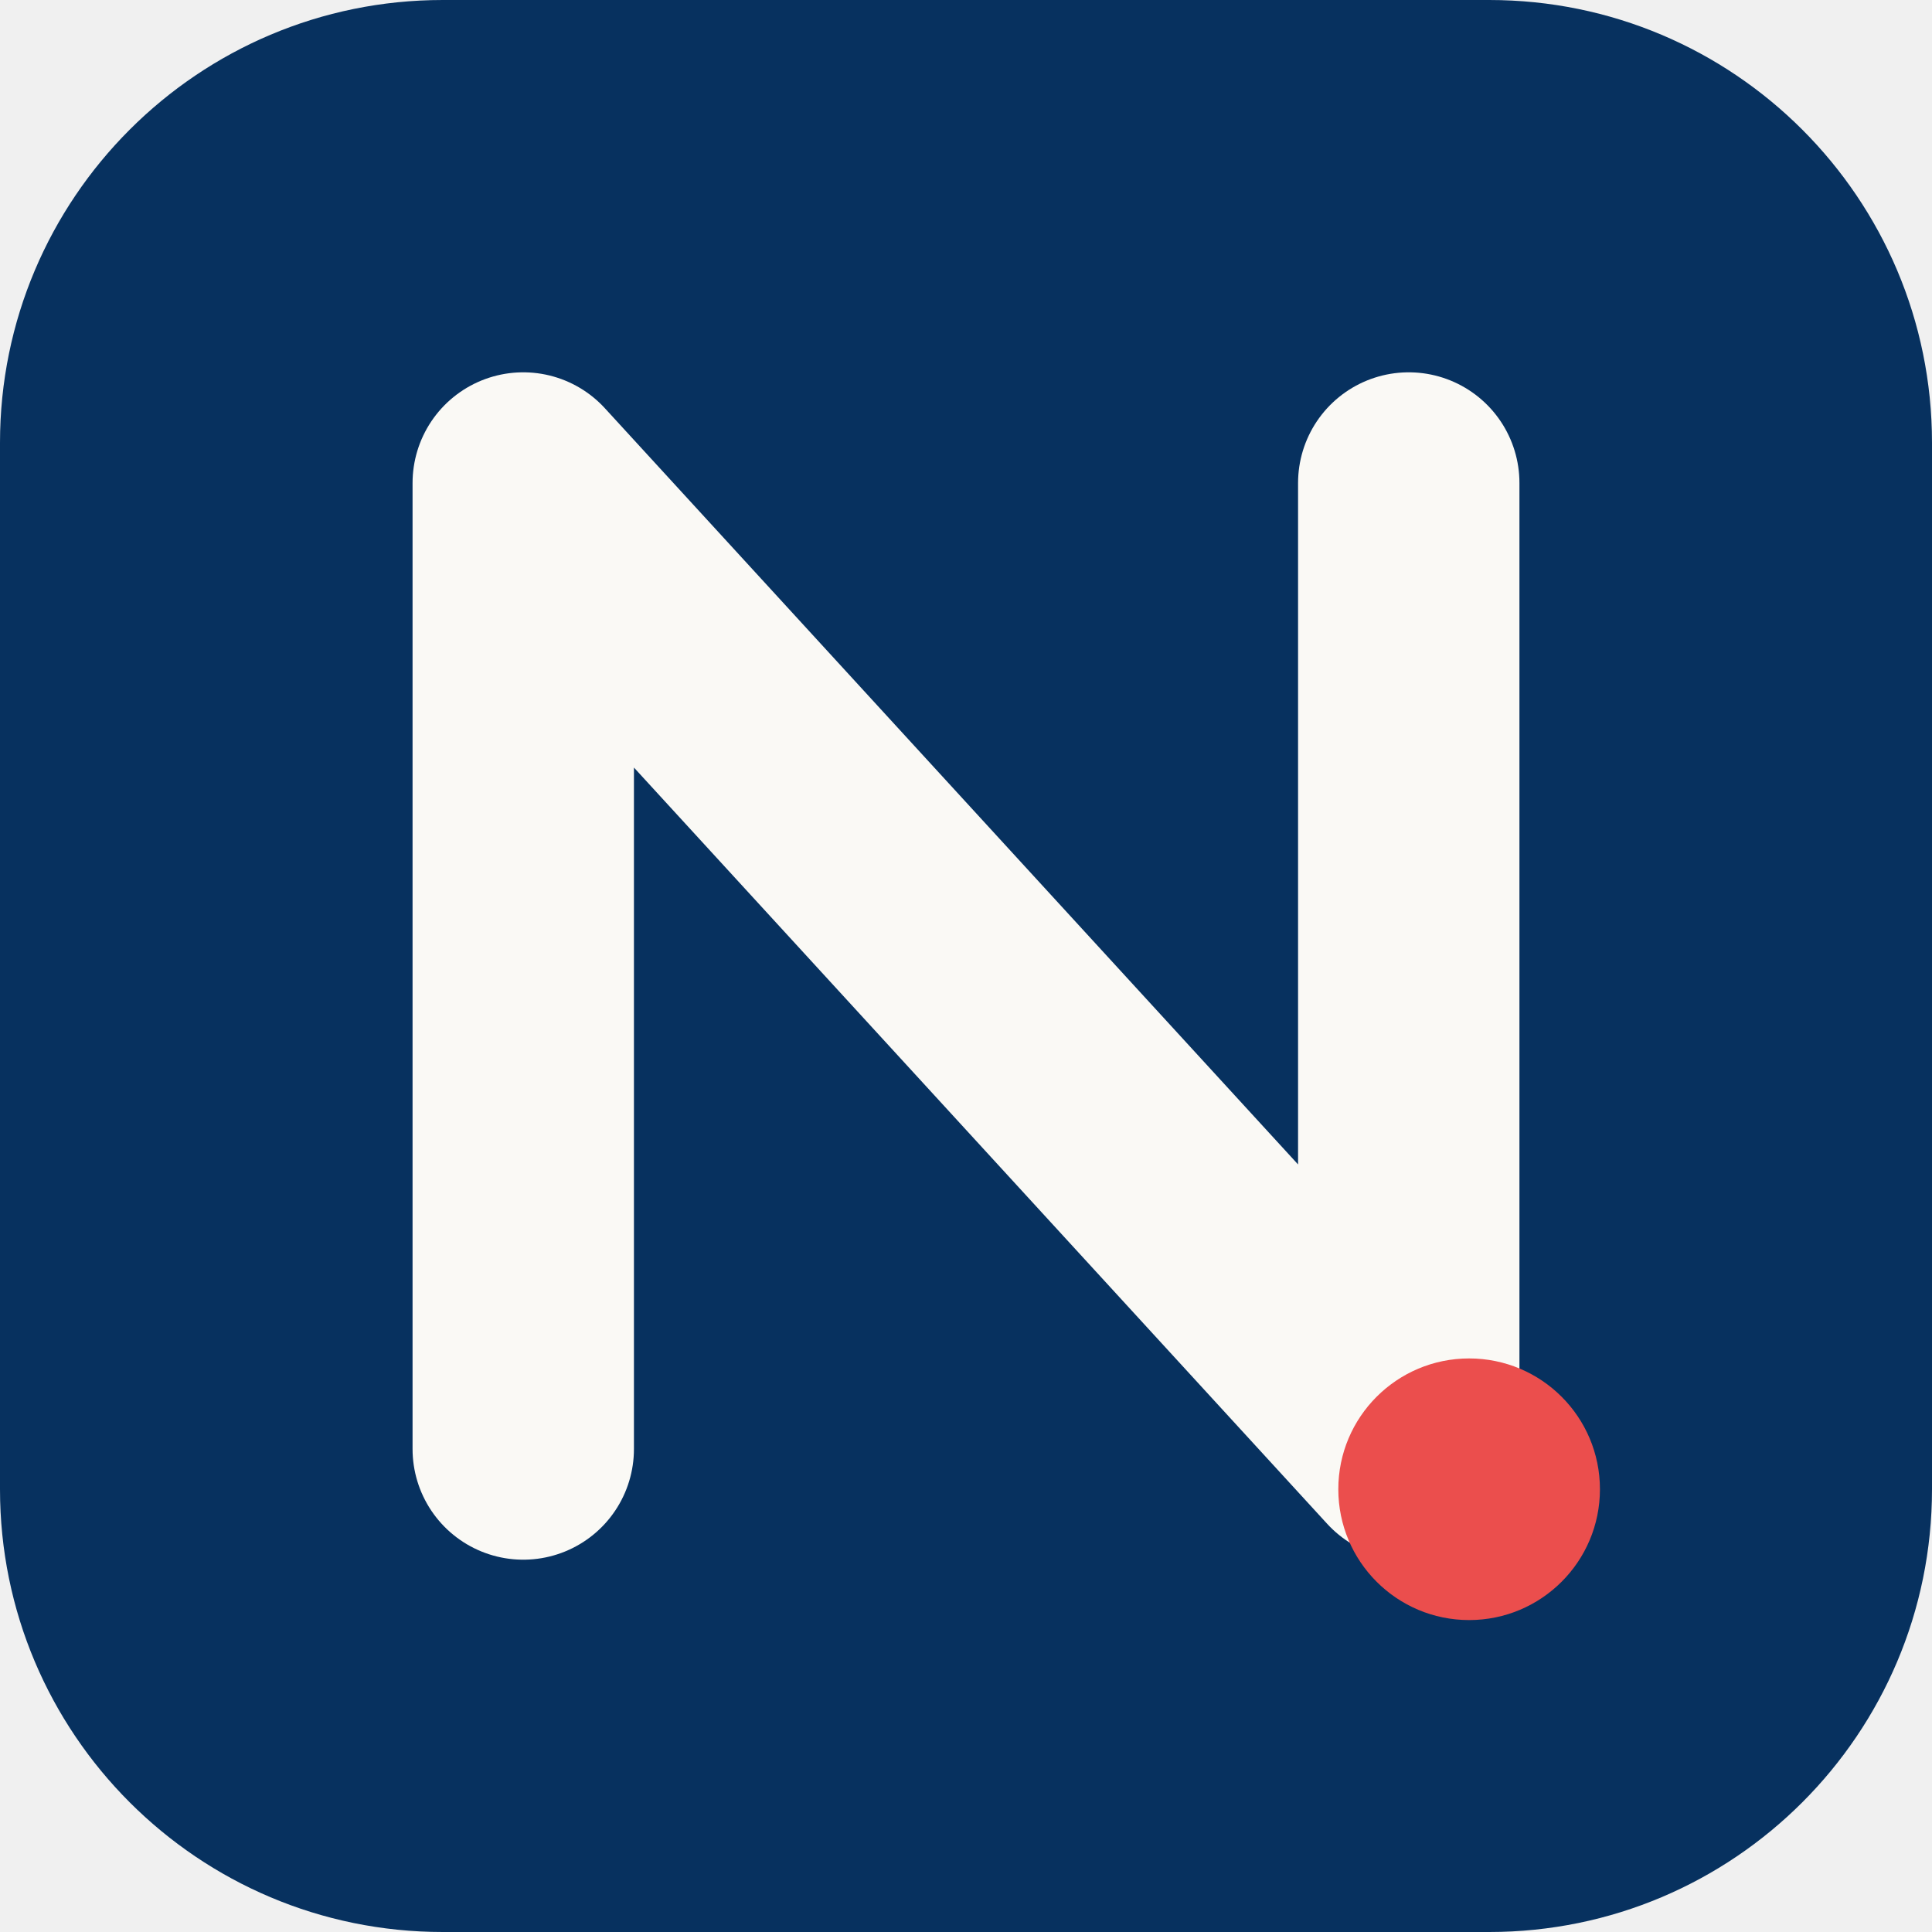
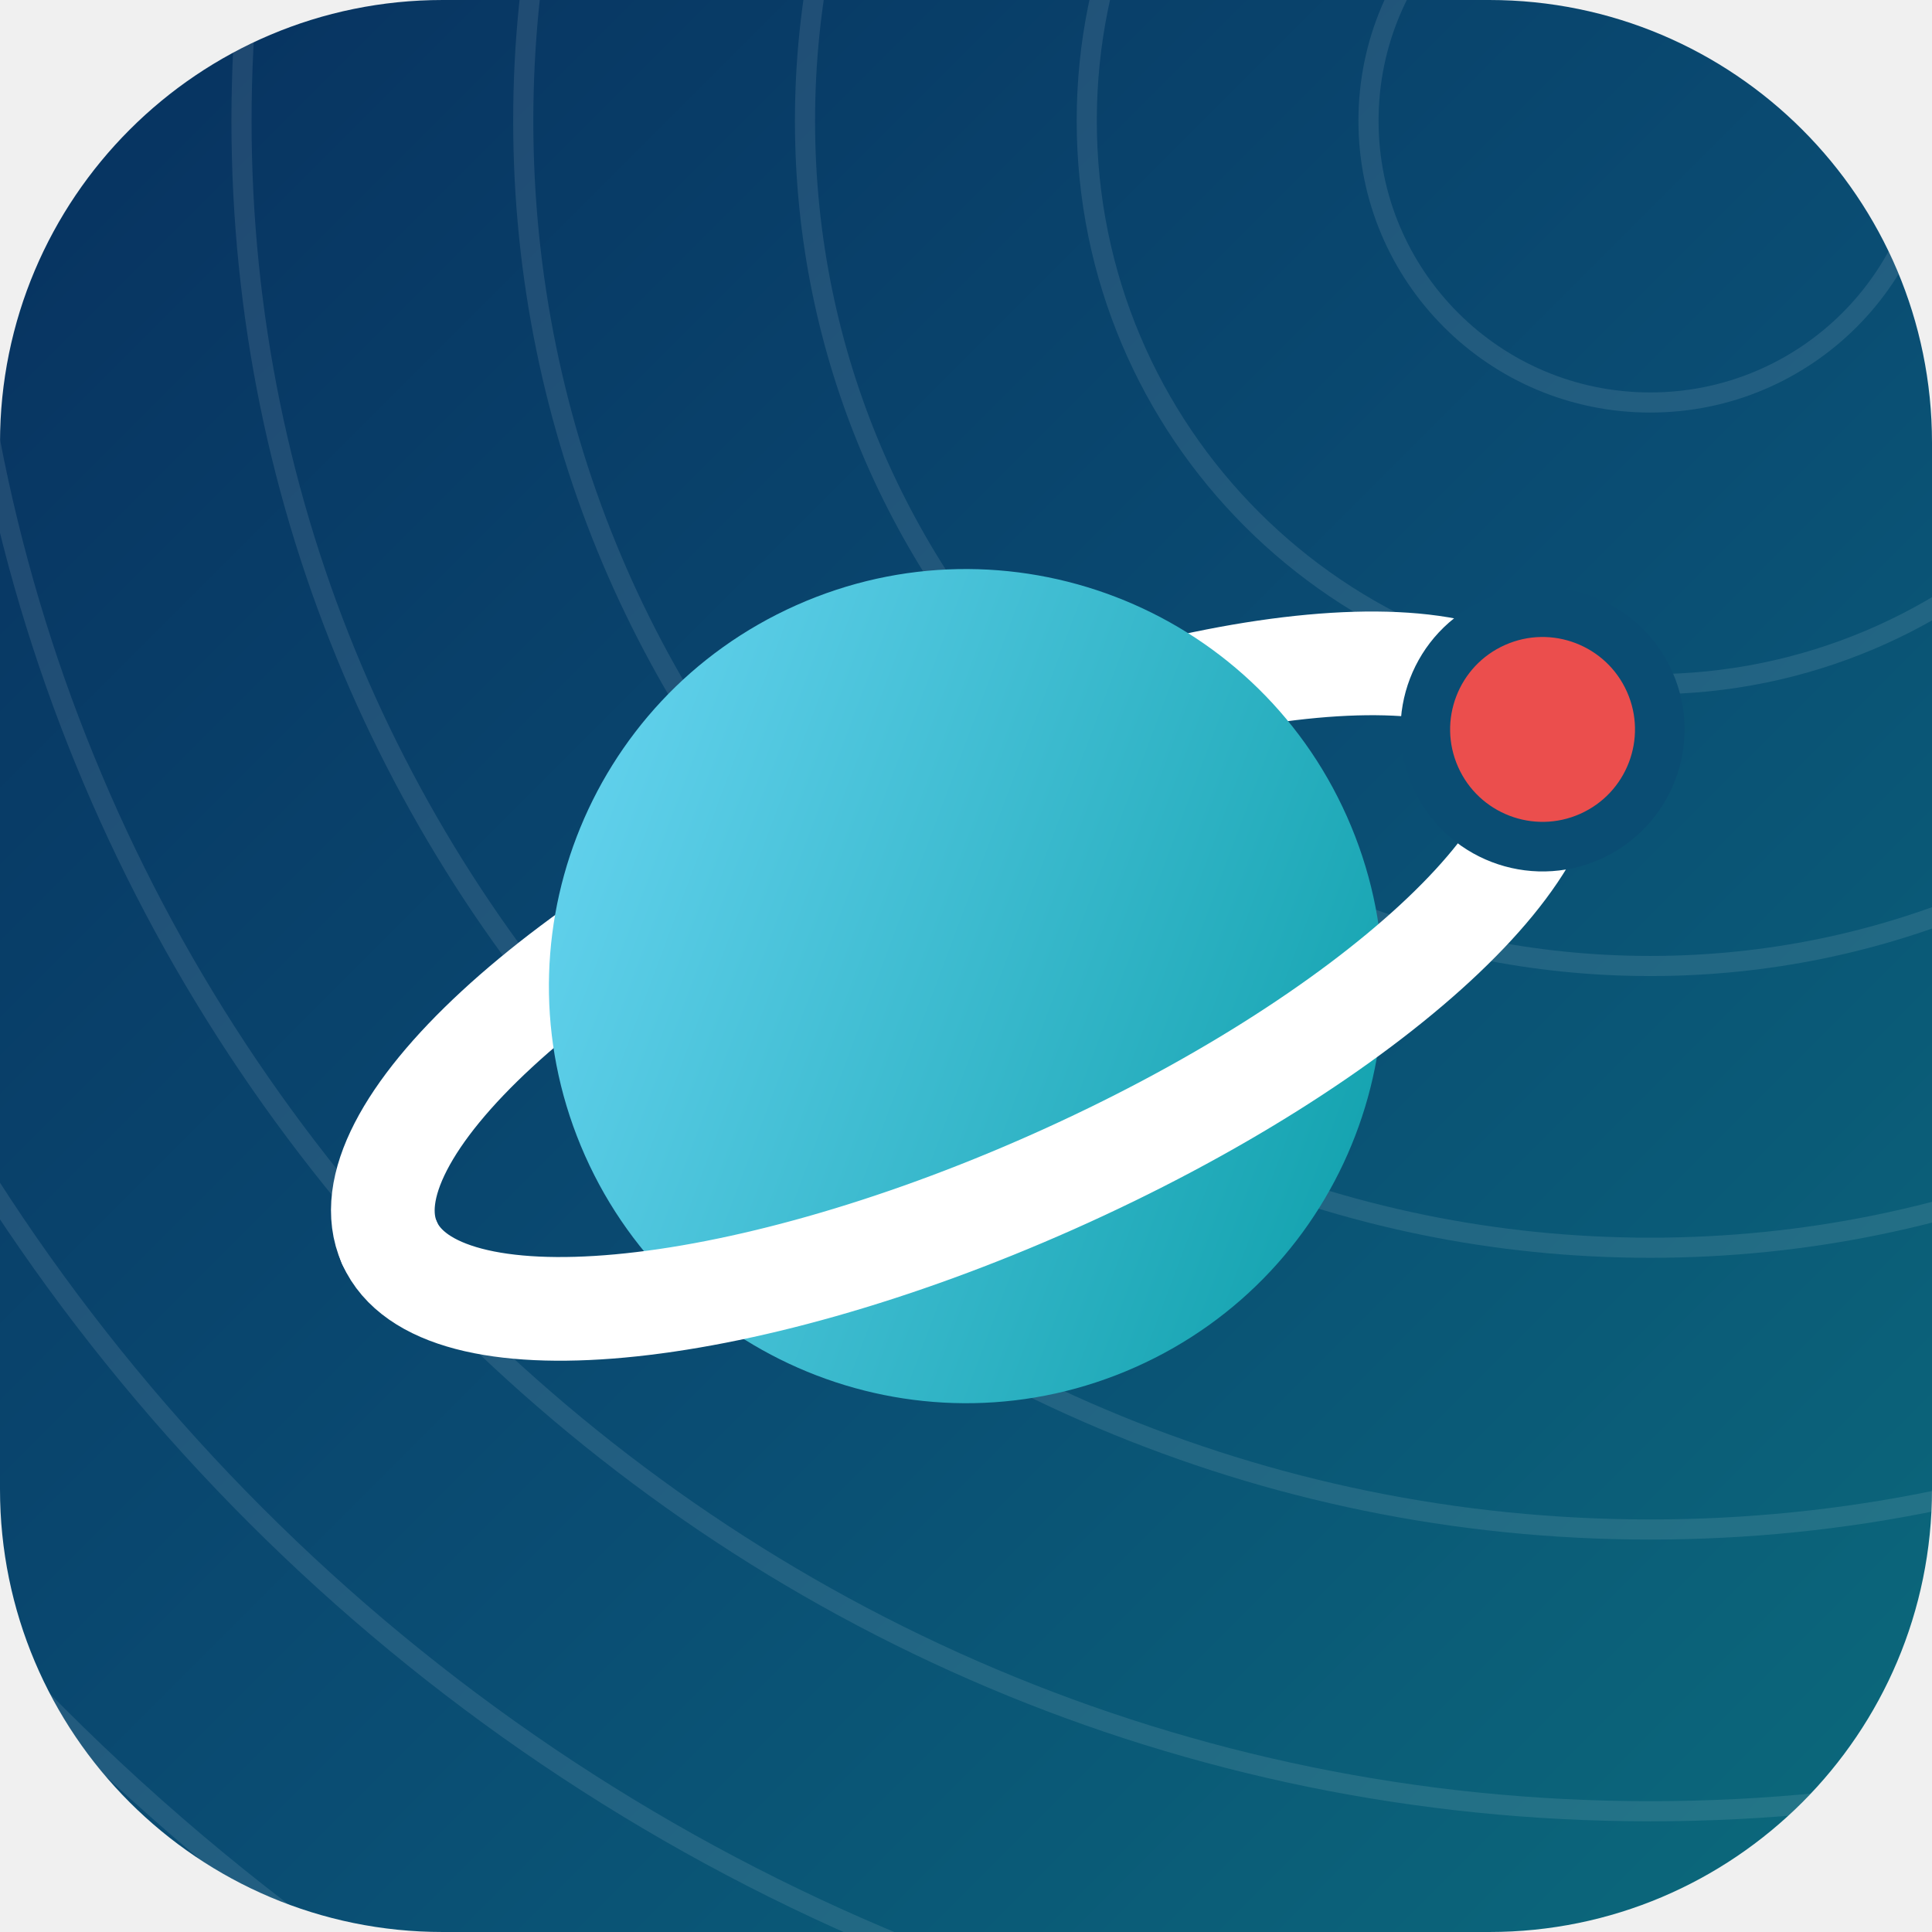
<svg xmlns="http://www.w3.org/2000/svg" viewBox="0 0 96 96" role="img" aria-label="Neptune Mobile">
-   <rect width="96" height="96" rx="22" fill="#07315F" />
-   <g transform="translate(48 48) scale(1.0) translate(-48 -48)">
-     <path d="M26 72V24l44 48V24" fill="none" stroke="#FAF9F5" stroke-width="11" stroke-linejoin="round" stroke-linecap="round" />
-     <circle cx="73" cy="74" r="6.5" fill="#EB4E4D" />
+   <defs>
+     <linearGradient id="bg" x1="0" y1="0" x2="1" y2="1">
+       <stop offset="0" stop-color="#07315F" />
+       <stop offset=".55" stop-color="#0A4D73" />
+       <stop offset="1" stop-color="#0B6B7C" />
+     </linearGradient>
+     <linearGradient id="d" x1="0" y1="0" x2="1" y2="1">
+       <stop offset="0" stop-color="#6FD9F7" />
+       <stop offset="1" stop-color="#079BA5" />
+     </linearGradient>
+     <clipPath id="c">
+       <rect width="96" height="96" rx="22" />
+     </clipPath>
+   </defs>
+   <g clip-path="url(#c)">
+     <rect width="96" height="96" fill="url(#bg)" />
+     <circle cx="82" cy="6" r="14" fill="none" stroke="#fff" stroke-opacity=".10" stroke-width="1" />
+     <circle cx="82" cy="6" r="28" fill="none" stroke="#fff" stroke-opacity=".10" stroke-width="1" />
+     <circle cx="82" cy="6" r="42" fill="none" stroke="#fff" stroke-opacity=".10" stroke-width="1" />
+     <circle cx="82" cy="6" r="56" fill="none" stroke="#fff" stroke-opacity=".10" stroke-width="1" />
+     <circle cx="82" cy="6" r="70" fill="none" stroke="#fff" stroke-opacity=".10" stroke-width="1" />
+     <circle cx="82" cy="6" r="84" fill="none" stroke="#fff" stroke-opacity=".10" stroke-width="1" />
+     <circle cx="82" cy="6" r="98" fill="none" stroke="#fff" stroke-opacity=".10" stroke-width="1" />
+     <circle cx="82" cy="6" r="112" fill="none" stroke="#fff" stroke-opacity=".10" stroke-width="1" />
+   </g>
+   <g transform="translate(48 49) scale(1.12) translate(-32 -32)">
+     <g transform="rotate(-24 32 32)">
+       <path d="M4 32A28 9.5 0 0 1 60 32" fill="none" stroke="#FFFFFF" stroke-width="4.6" stroke-linecap="round" />
+       <circle cx="32" cy="32" r="18.5" fill="url(#d)" />
+       <path d="M4 32A28 9.5 0 0 0 60 32" fill="none" stroke="#FFFFFF" stroke-width="4.6" stroke-linecap="round" />
+       <circle cx="60" cy="32" r="5.2" fill="#EB4E4D" stroke="#0A4D73" stroke-width="2.2" />
+     </g>
  </g>
</svg>
